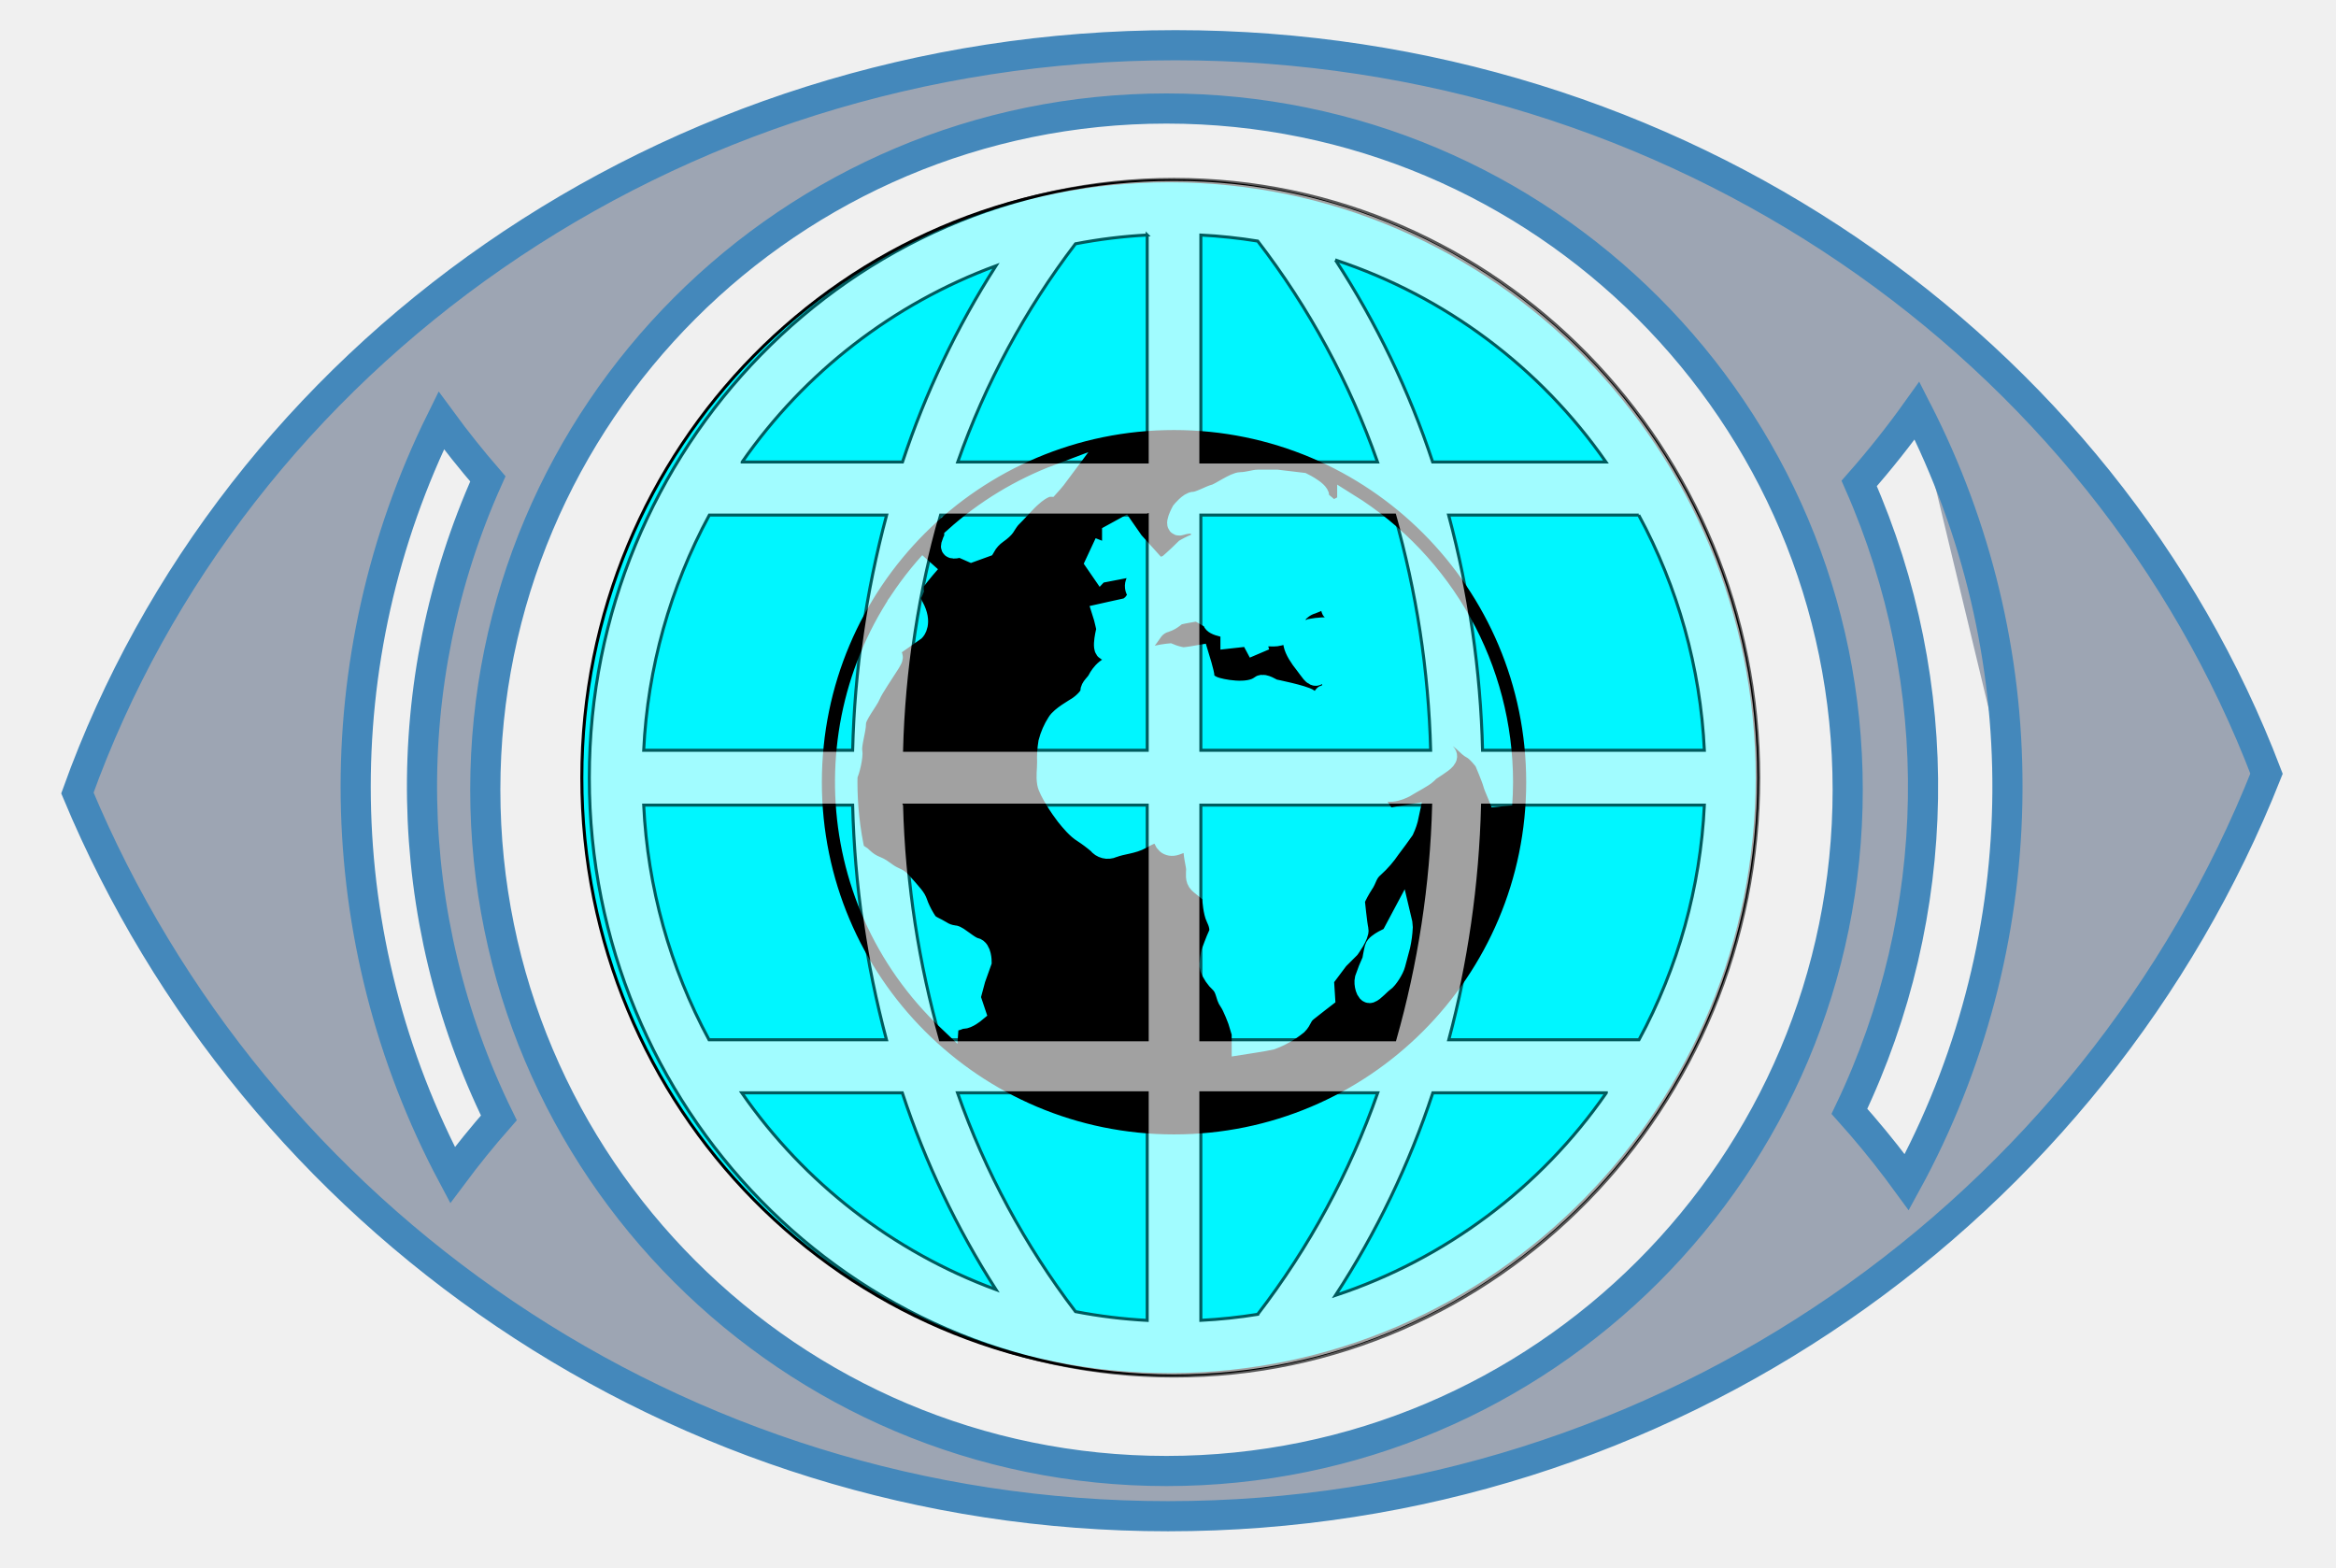
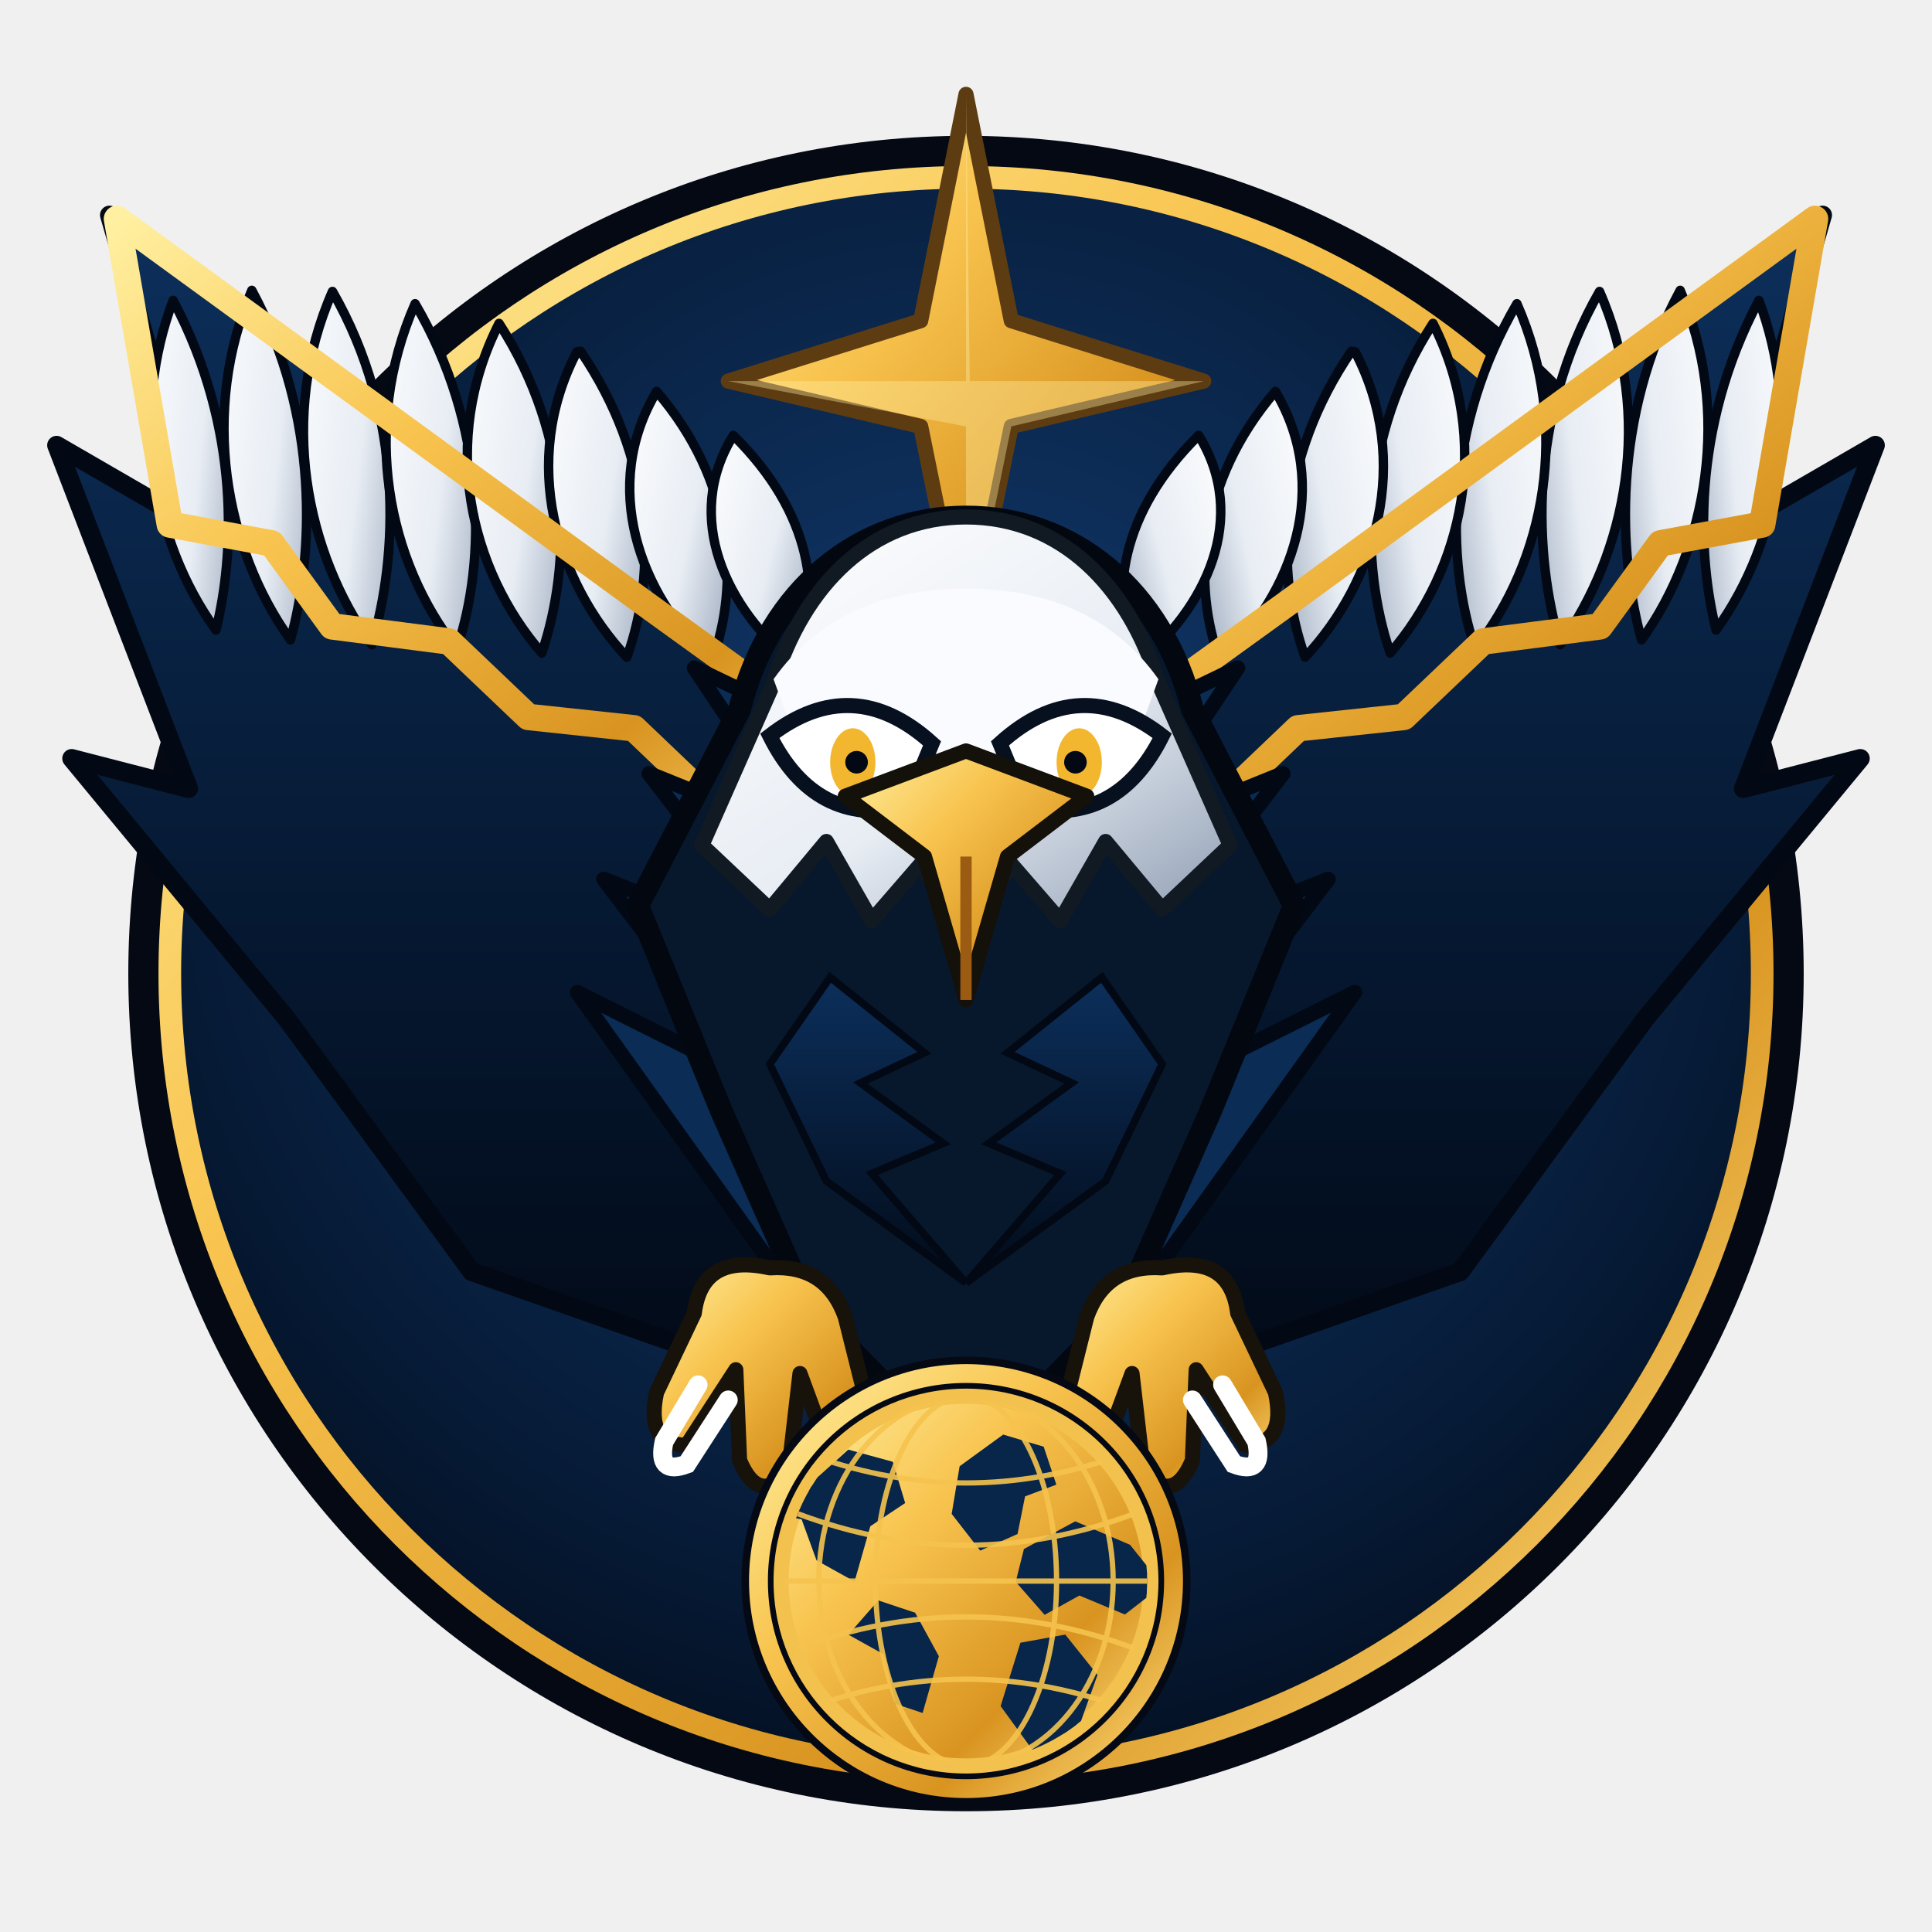
- <svg xmlns="http://www.w3.org/2000/svg" viewBox="180 120 775 520" role="img" aria-labelledby="logo-title">
+ <svg xmlns="http://www.w3.org/2000/svg" viewBox="0 0 512 512" role="img" aria-labelledby="logo-title logo-desc">
  <defs>
-     <style>
-       .cls-4 {
-         fill: #fff;
-       }
- 
-       .cls-2, .cls-4 {
-         stroke: #000;
-         stroke-width: 1px;
-       }
- 
-       .cls-1 {
-         fill: #4454727a;
-         stroke: #48b;
-         stroke-width: 10px;
-       }
- 
-       .cls-1, .cls-2, .cls-3, .cls-4 {
-         fill-rule: evenodd;
-       }
- 
-       .cls-2 {
-         fill: #00f6ff;
-       }
- 
-       .cls-3 {
-         stroke: #00f6ff;
-         stroke-linecap: round;
-         stroke-width: 6.99px;
-       }
- 
-       .cls-4 {
-         opacity: 0.63;
-       }
-     </style>
+     <radialGradient id="shield" cx="50%" cy="40%" r="68%">
+       <stop offset="0" stop-color="#123b70" />
+       <stop offset=".72" stop-color="#061a35" />
+       <stop offset="1" stop-color="#020915" />
+     </radialGradient>
+     <linearGradient id="gold" x1="0" y1="0" x2="1" y2="1">
+       <stop stop-color="#fff0a1" />
+       <stop offset=".35" stop-color="#f8c44f" />
+       <stop offset=".72" stop-color="#d99420" />
+       <stop offset="1" stop-color="#ffe080" />
+     </linearGradient>
+     <linearGradient id="feather" x1="0" y1="0" x2=".8" y2="1">
+       <stop stop-color="#fff" />
+       <stop offset=".62" stop-color="#e8edf4" />
+       <stop offset="1" stop-color="#9daabd" />
+     </linearGradient>
+     <linearGradient id="wing" x1="0" y1="0" x2="0" y2="1">
+       <stop stop-color="#0c2f5b" />
+       <stop offset="1" stop-color="#020b19" />
+     </linearGradient>
+     <g id="feather-row" stroke="#030914" stroke-width="2.5" stroke-linejoin="round">
+       <path d="M8 0C-8 27-9 61 4 88c8-18 16-51 4-88Z" fill="url(#feather)" />
+       <path d="M29 1C10 30 10 67 23 94c10-21 18-57 6-93Z" fill="url(#feather)" />
+       <path d="M50 5C30 35 31 72 44 99c11-22 19-58 6-94Z" fill="url(#feather)" />
+       <path d="M71 12C51 42 52 78 66 104c12-22 18-57 5-92Z" fill="url(#feather)" />
+       <path d="M92 21C71 49 73 84 88 109c12-22 18-55 4-88Z" fill="url(#feather)" />
+       <path d="M111 32C91 58 95 91 110 114c12-21 16-51 2-82Z" fill="url(#feather)" />
+       <path d="M130 46C111 68 116 98 132 119c11-19 14-46-2-73Z" fill="url(#feather)" />
+       <path d="M148 61C131 80 138 106 154 124c10-17 11-39-6-63Z" fill="url(#feather)" />
+     </g>
+     <clipPath id="globe-clip">
+       <circle cx="256" cy="419" r="48" />
+     </clipPath>
  </defs>
-   <path id="outer_eye" class="cls-1" d="M567.5,623c-163.183,0-303.026-99.084-361.823-239.922C257.508,238.76,401.037,135,570,135c166.451,0,308.222,100.7,361.954,241.667C874.771,520.905,733.152,623,567.5,623ZM567,156c124.816,0,226,101.184,226,226S691.816,608,567,608,341,506.816,341,382,442.184,156,567,156ZM816,256.213A272.836,272.836,0,0,1,846,381M793.574,488.677a249.545,249.545,0,0,0,3.239-208.3A303.384,303.384,0,0,0,816,256.213a274.468,274.468,0,0,1-1.516,252.475q-0.927,1.758-1.88,3.5-1.632-2.238-3.306-4.446Q801.826,497.884,793.574,488.677ZM345.5,490.85q-8.055,9.164-15.37,18.966a274.353,274.353,0,0,1-3.748-250.343q7.347,10.012,15.469,19.393A249.512,249.512,0,0,0,345.5,490.85Z" />
-   <path id="inner_eye" class="cls-2" d="M568,179.985c107.678,0,194.968,88.655,194.968,198.015S675.678,576.015,568,576.015,373.032,487.36,373.032,378,460.322,179.985,568,179.985Z" />
-   <path id="globe" class="cls-3" d="M569.5,499.831A120.331,120.331,0,1,1,689.831,379.5,120.33,120.33,0,0,1,569.5,499.831Zm65.1-50.585c1.225-.4,3.268-2.858,4.492-3.677s3.268-4.083,3.675-5.717,1.227-4.495,1.634-6.126a36.015,36.015,0,0,0,.818-6.135,14.639,14.639,0,0,0-.407-2.855l-3.266,6.127s-4.9,2.04-5.315,3.674-0.817,4.088-.817,4.088a61.248,61.248,0,0,0-2.45,6.133C632.554,446.388,633.372,449.66,634.6,449.246ZM461.011,377.072c0.72-1.105,1.928-6.276,1.6-7.894-0.411-2.037,1.225-6.94,1.225-9.392s4.083-7.358,4.9-9.4,4.491-7.349,6.535-10.623-0.4-2.038-2.449-.809,1.225-3.274,2.449-4.086,8.172-5.72,8.172-5.72,2.449-2.454-.409-7.762c-2.211-4.1,0-4.5,0-6.128a2.43,2.43,0,0,0-1.28-.223c2.129-2.952,4.408-5.788,6.811-8.512A108.871,108.871,0,0,0,494.612,458.6a0.454,0.454,0,0,1,.683-0.363c2.043,0.819,2.449-.4,4.085-0.4s4.086-2.043,4.086-2.043l-1.641-4.9,1.641-6.126,2.041-5.717s0-4.095-2.041-4.5-5.722-4.081-6.946-4.081a10.018,10.018,0,0,1-4.491-1.636c-1.227-.813-3.677-1.634-4.5-2.857a31.144,31.144,0,0,1-2.858-5.314c-0.816-2.039-.409-2.039-3.681-5.715s-2.452-2.863-4.9-4.093-3.265-2.443-5.308-3.263a13.378,13.378,0,0,1-4.5-2.857,4.884,4.884,0,0,0-2.711-1.519,110.041,110.041,0,0,1-2.595-23.808C460.98,378.618,461,377.84,461.011,377.072Zm35.743-78.7a13.8,13.8,0,0,0-1.051,2.589c-0.408,1.638,2.864.416,2.864,0.416L502.239,303l4.5-1.631a13.741,13.741,0,0,1,4.083-4.5c2.857-2.043,2.454-2.452,3.677-4.084s0-.006,5.314-5.732,8.167-5.718,8.167-5.718,1.915-2.1,3.244-3.895A108.986,108.986,0,0,0,496.754,298.368Zm41.024,56.1c-1.224.82-5.715,3.272-6.944,5.315a22.681,22.681,0,0,0-2.859,6.535,31.042,31.042,0,0,0-.408,6.538c0,2.854-.41,4.5,0,6.949s4.5,8.568,6.128,10.623c1.63,2.038,3.674,4.483,5.719,5.713a47.235,47.235,0,0,1,4.9,3.674,4.03,4.03,0,0,0,4.9,1.223c3.272-1.223,6.538-1.223,9.4-2.853s7.353-3.685,7.353-1.231,1.632,4.084,4.082,3.272,6.539-2.858,6.13,0S577,406.764,577,408.4s-0.4,3.265.818,4.495,4.5,3.265,4.5,4.49,0.409,5.311,1.229,6.946,1.639,4.08.823,5.724-2.434,6.123-2.434,6.123-0.779,3.676-.37,4.9a12.683,12.683,0,0,0,3.332,4.906c2.043,2.042,1.771,4.492,2.994,6.124s2.993,6.539,2.993,6.539l1.236,4.088v3.677s7.966-1.231,9.591-1.64a30.673,30.673,0,0,0,8.618-4.9c1.636-1.632,1.311-2.856,3.349-4.488s5.762-4.5,5.762-4.5l-0.387-6.126,4.914-6.544,3.684-3.677s3.267-4.484,2.865-6.128c-0.413-1.628-1.231-9.8-1.231-9.8a37.972,37.972,0,0,1,2.863-5.313c1.224-1.634,1.227-3.678,3.679-5.719a33.109,33.109,0,0,0,5.306-6.126c1.229-1.634,3.681-4.9,4.5-6.127a21.871,21.871,0,0,0,1.635-4.894l-7.355,1.216c-2.45-4.082-9.392-13.073-10.621-15.112a37.04,37.04,0,0,1-2.861-7.76c-0.4-1.634-2.445-6.131-2.856-7.356s-3.27-4.908-4.088-6.128-3.675-2.043-5.309-3.268-11.843-3.27-11.843-3.27-3.129-1.991-4.088-1.226c-4.083,3.269-13.48,1.226-15.523.415s-3.269-2.041-3.269-3.272-1.835-7.143-1.835-7.143-3.985.705-5.213,0.705a20.333,20.333,0,0,1-4.442-1.276s-4.055.379-5.693,1.2a61.205,61.205,0,0,1-6.115,2.438,36.488,36.488,0,0,1-4.488.814c-3.671-1.636-6.529,2.45-7.352,4.079s-2.445,2.454-2.445,4.084S539,353.659,537.778,354.471Zm18.191-54.739-3.128-4.5-3.727,2.045V304.5l-3.839-1.5-1.715,3.674,1.685,2.452L549.114,305v4.129l8.478-1.636,3.164-2.449Zm71.15-12.676c-1.669.869-4.808,3.094-6,1.894-1.227-1.218-4.086-3.423-4.086-3.423,2.448-1.636-4.9-5.212-4.9-5.212l-8.576-1.022h-6.125c-1.227,0-3.681.825-5.723,0.825s-6.943,3.583-8.577,3.994-5.314,2.5-6.944,2.5-4.088,3.086-4.088,3.086-2.856,5.218-.4,4.4,5.717-.858,6.122.367,1.227,3.242,1.636,4.471,6.131,1.618,6.131,1.618a18.551,18.551,0,0,1,2.038-3.683c1.227-1.634,2.452-3.675,2.452-3.675s2.044,4.082,2.452,5.3-0.818,4.908-.818,4.908-4.491,2.852-5.716,2.852-8.175-6.126-8.175-6.126a25.4,25.4,0,0,0-4.489,2.043c-2.856,2.861-5.717,5.31-5.717,5.31a17.057,17.057,0,0,0-4.081,2.046c-1.629,1.222-5.138,1.487-6.117,2.854-2.039,2.863.84,4.9,0.84,4.9l-2.408,3.271-1.548,1.225-5.553,1.221-2.751.616c0.4,1.227,1.258,5.105,1.258,5.105s-1.87,6.943,0,6.943c0,0,4.276,1.64,5.5,1.64s2.625,0.4,4.265-1.227a59.861,59.861,0,0,0,5.156-6.538,8.047,8.047,0,0,1,4.49-3.267c2.454-.82,3-2.047,4.231-2.452s6.47-1.229,6.47-1.229,3.709,2.043,4.932,2.861c0.573,0.386-1.393,1.658,6.086,2.907V331.6l3.7-.411-4.207-3.264-0.44-.1-4.778-4.8-0.419-3.672s4.861,2.862,6.493,3.672a43.671,43.671,0,0,1,4.81,3.272l1.783,5.719,2.4,4.5s-1.87-5.722,0-5.722c0,0,5.158.405,6.381,0a36.253,36.253,0,0,0,5.237-1.632c1.636-.815-0.648-3.68.986-5.721a10.385,10.385,0,0,1,4.981-3.27c1.23-.405,5.35-2.447,5.35-2.447l4.522,0.82c-2.041,1.627-4.486,4.077-2.85,3.676s5.313,1.63,6.949,2.855,0.413,4.087.413,4.087-4.5-.411-7.355-0.815a29.263,29.263,0,0,0-7.351.4l-3.677,2.043s-2.454.816-2.045,2.861,2.045,4.5,3.679,6.535,2.858,4.5,4.085,3.675,5.309-3.265,5.309-3.265a12.784,12.784,0,0,0-.409,4.9,30.6,30.6,0,0,1,.409,4.9s-4.082,0-2.861.822,2.967,3.905,3.681,4.9c4.083,5.717,12.664,18.383,13.482,20.015s0.44,4.126,1.631,5.31c2.454,2.45,7.352,0,8.578-.817s5.311-2.863,6.536-4.082,0.818-.822,3.272-2.454,4.079-2.856,2.859-4.085-3.68-5.725-3.68-5.725c-3.676.825-7.351-1.222-7.351-2.445s-3.269-6.124-3.269-6.124,0.407-.82,3.269.809,5.306,4.908,7.759,4.908,3.678,0.819,6.537,2.453,4.085,3.672,5.719,4.492,4.086,4.086,4.086,4.086,2.447,5.715,2.859,7.358c0.358,1.421,2.277,5.345,2.754,7.132,0.166-2.461.281-4.937,0.281-7.44A108.8,108.8,0,0,0,627.119,287.056ZM548.884,304.5l0.333,0.133-0.333.365v-0.5Z" />
-   <path id="globe_cage" class="cls-4" d="M569.5,576.491c-106.968,0-193.988-89.044-193.988-198.491S462.532,179.509,569.5,179.509,763.488,268.553,763.488,378,676.468,576.491,569.5,576.491ZM578.4,368.9h76.237a314.2,314.2,0,0,0-11.945-78.026H578.4V368.9ZM654.634,387.1H578.4V464.94h64.345A314.251,314.251,0,0,0,654.634,387.1Zm90.813,0H671.861a333.4,333.4,0,0,1-11.206,77.836h63.112A182.117,182.117,0,0,0,745.447,387.1Zm-32.528,95.444H655.363a288.421,288.421,0,0,1-32.3,67.191A177.214,177.214,0,0,0,712.919,482.548Zm-115.67,73.48a263.416,263.416,0,0,0,39.828-73.48H578.4v75.476A173.846,173.846,0,0,0,597.249,556.028ZM560.6,558.036V482.548H497.674a263.837,263.837,0,0,0,39.135,72.575A174.279,174.279,0,0,0,560.6,558.036ZM510.434,547.83a289.038,289.038,0,0,1-31.078-65.282H426.1A177.5,177.5,0,0,0,510.434,547.83Zm-95.208-82.89H474.1A333.353,333.353,0,0,1,462.878,387.1H393.555A182.127,182.127,0,0,0,415.226,464.94ZM393.555,368.9h69.323a333.4,333.4,0,0,1,11.268-78.026H415.332A182.13,182.13,0,0,0,393.555,368.9Zm32.676-95.633h53.185a289.064,289.064,0,0,1,31-65.087A177.487,177.487,0,0,0,426.231,273.263Zm134.372-75.3a174.068,174.068,0,0,0-23.8,2.914,263.8,263.8,0,0,0-39.06,72.384H560.6v-75.3Zm0,92.905H492.051A314.088,314.088,0,0,0,480.106,368.9h80.5V290.87Zm-80.5,96.234A314.1,314.1,0,0,0,492,464.94h68.6V387.1h-80.5ZM578.4,197.977v75.286h58.612a263.412,263.412,0,0,0-39.751-73.289A174.011,174.011,0,0,0,578.4,197.977Zm44.672,8.286a288.6,288.6,0,0,1,32.231,67h57.491A177.213,177.213,0,0,0,623.069,206.263Zm100.6,84.607H660.6A333.3,333.3,0,0,1,671.861,368.9h73.586A182.129,182.129,0,0,0,723.667,290.87Z" />
+   <circle cx="256" cy="258" r="217" fill="url(#shield)" stroke="#050913" stroke-width="10" />
+   <circle cx="256" cy="258" r="211" fill="none" stroke="url(#gold)" stroke-width="6" />
+   <g stroke="#030914" stroke-width="5" stroke-linejoin="round">
+     <path d="M244 213 171 161 29 57l24 83-38-22 35 91-31-8 57 69 49 67 57 20 80-46Z" fill="url(#wing)" />
+     <path d="M268 213 341 161 483 57l-24 83 38-22-35 91 31-8-57 69-49 67-57 20-80-46Z" fill="url(#wing)" />
+   </g>
+   <g transform="translate(38 81) rotate(-10)">
+     <use href="#feather-row" />
+   </g>
+   <g transform="translate(474 81) scale(-1 1) rotate(-10)">
+     <use href="#feather-row" />
+   </g>
+   <g fill="none" stroke="url(#gold)" stroke-width="7" stroke-linejoin="round">
+     <path d="M31 58 171 160l72 52-26 14-27-12-22-21-28-3-21-20-31-4-16-22-27-5Z" />
+     <path d="m481 58-140 102-72 52 26 14 27-12 22-21 28-3 21-20 31-4 16-22 27-5Z" />
+   </g>
+   <g fill="#0b2c55" stroke="#020914" stroke-width="4" stroke-linejoin="round">
+     <path d="M234 201 184 177l30 45-42-17 36 47-48-19 41 54-48-24 55 77 59-68Z" />
+     <path d="M278 201 328 177l-30 45 42-17-36 47 48-19-41 54 48-24-55 77-59-68Z" />
+   </g>
+   <path d="m256 25 12 60 51 16-51 12-12 59-12-59-51-12 51-16Z" fill="url(#gold)" stroke="#5e3c12" stroke-width="4" stroke-linejoin="round" />
+   <path d="m256 25 1 76-64 0 63 12 0 59 12-59 51-12-63 0Z" fill="#fff0a5" opacity=".38" />
+   <path d="M256 137c-28 0-52 19-60 51l-27 52 22 54 23 52 42 43 42-43 23-52 22-54-27-52c-8-32-32-51-60-51Z" fill="#07182d" stroke="#020710" stroke-width="6" stroke-linejoin="round" />
+   <path d="M256 137c-25 0-43 18-51 44l-19 43 18 17 15-18 12 21 13-15 12 19 12-19 13 15 12-21 15 18 18-17-19-43c-8-26-26-44-51-44Z" fill="url(#feather)" stroke="#111923" stroke-width="4" stroke-linejoin="round" />
+   <path d="M205 180c12-17 30-24 51-24s39 7 51 24l-8 22-18-6-13 12-12-9-12 9-13-12-18 6Z" fill="#f9fbff" />
+   <path d="M204 195q22-17 43 2l-7 17q-24 5-36-19Z" fill="#fff" stroke="#06101f" stroke-width="4" />
+   <path d="M265 197q21-19 43-2-12 24-36 19Z" fill="#fff" stroke="#06101f" stroke-width="4" />
+   <ellipse cx="226" cy="202" rx="6" ry="9" fill="#f2b72e" />
+   <ellipse cx="286" cy="202" rx="6" ry="9" fill="#f2b72e" />
+   <circle cx="227" cy="202" r="3" fill="#030914" />
+   <circle cx="285" cy="202" r="3" fill="#030914" />
+   <path d="m256 199-32 12 21 16 11 38 11-38 21-16Z" fill="url(#gold)" stroke="#14100a" stroke-width="4" stroke-linejoin="round" />
+   <path d="m256 227 0 38" stroke="#9b5b13" stroke-width="3" />
+   <g fill="url(#wing)" stroke="#020914" stroke-width="2">
+     <path d="m220 259 25 20-17 8 22 16-19 8 25 29-37-27-15-31Z" />
+     <path d="m292 259-25 20 17 8-22 16 19 8-25 29 37-27 15-31Z" />
+   </g>
+   <g fill="url(#gold)" stroke="#17120a" stroke-width="4" stroke-linejoin="round">
+     <path d="M204 336q-18-4-20 12l-10 21q-3 14 8 14l13-20 1 24q5 12 13 3l3-26 7 19q8 8 13-2l-8-32q-5-14-20-13Z" />
+     <path d="M308 336q18-4 20 12l10 21q3 14-8 14l-13-20-1 24q-5 12-13 3l-3-26-7 19q-8 8-13-2l8-32q5-14 20-13Z" />
+   </g>
+   <path d="m185 367-9 15q-2 9 6 6l11-17m131-4 9 15q2 9-6 6l-11-17" fill="none" stroke="#fff" stroke-width="5" stroke-linecap="round" />
+   <circle cx="256" cy="419" r="55" fill="#030b18" stroke="#050914" stroke-width="9" />
+   <circle cx="256" cy="419" r="49" fill="url(#gold)" stroke="#f3c14d" stroke-width="4" />
+   <g clip-path="url(#globe-clip)" fill="#08254a" stroke="#08254a" stroke-width="1.5">
+     <path d="M215 394l10-9 11 3 3 10-9 6-4 14-9-5-4-11-10-2Zm18 31 9 3 6 11-4 14-6-2-3-13-9-5Zm22-36 11-8 10 3 3 9-8 3-2 10-9 4-7-9Zm17 22 13-7 14 6 8 10-9 7-12-5-9 5-7-8Zm-1 25 11-2 8 10-5 14-11 5-8-11Z" />
+   </g>
+   <g clip-path="url(#globe-clip)" fill="none" stroke="#f5c34e" stroke-width="1.4" opacity=".9">
+     <ellipse cx="256" cy="419" rx="24" ry="49" />
+     <ellipse cx="256" cy="419" rx="39" ry="49" />
+     <path d="M207 419h98M211 401q45 17 90 0m-90 36q45-17 90 0M216 386q40 14 80 0m-80 66q40-14 80 0" />
+   </g>
+   <circle cx="256" cy="419" r="55" fill="none" stroke="url(#gold)" stroke-width="5" />
</svg>
